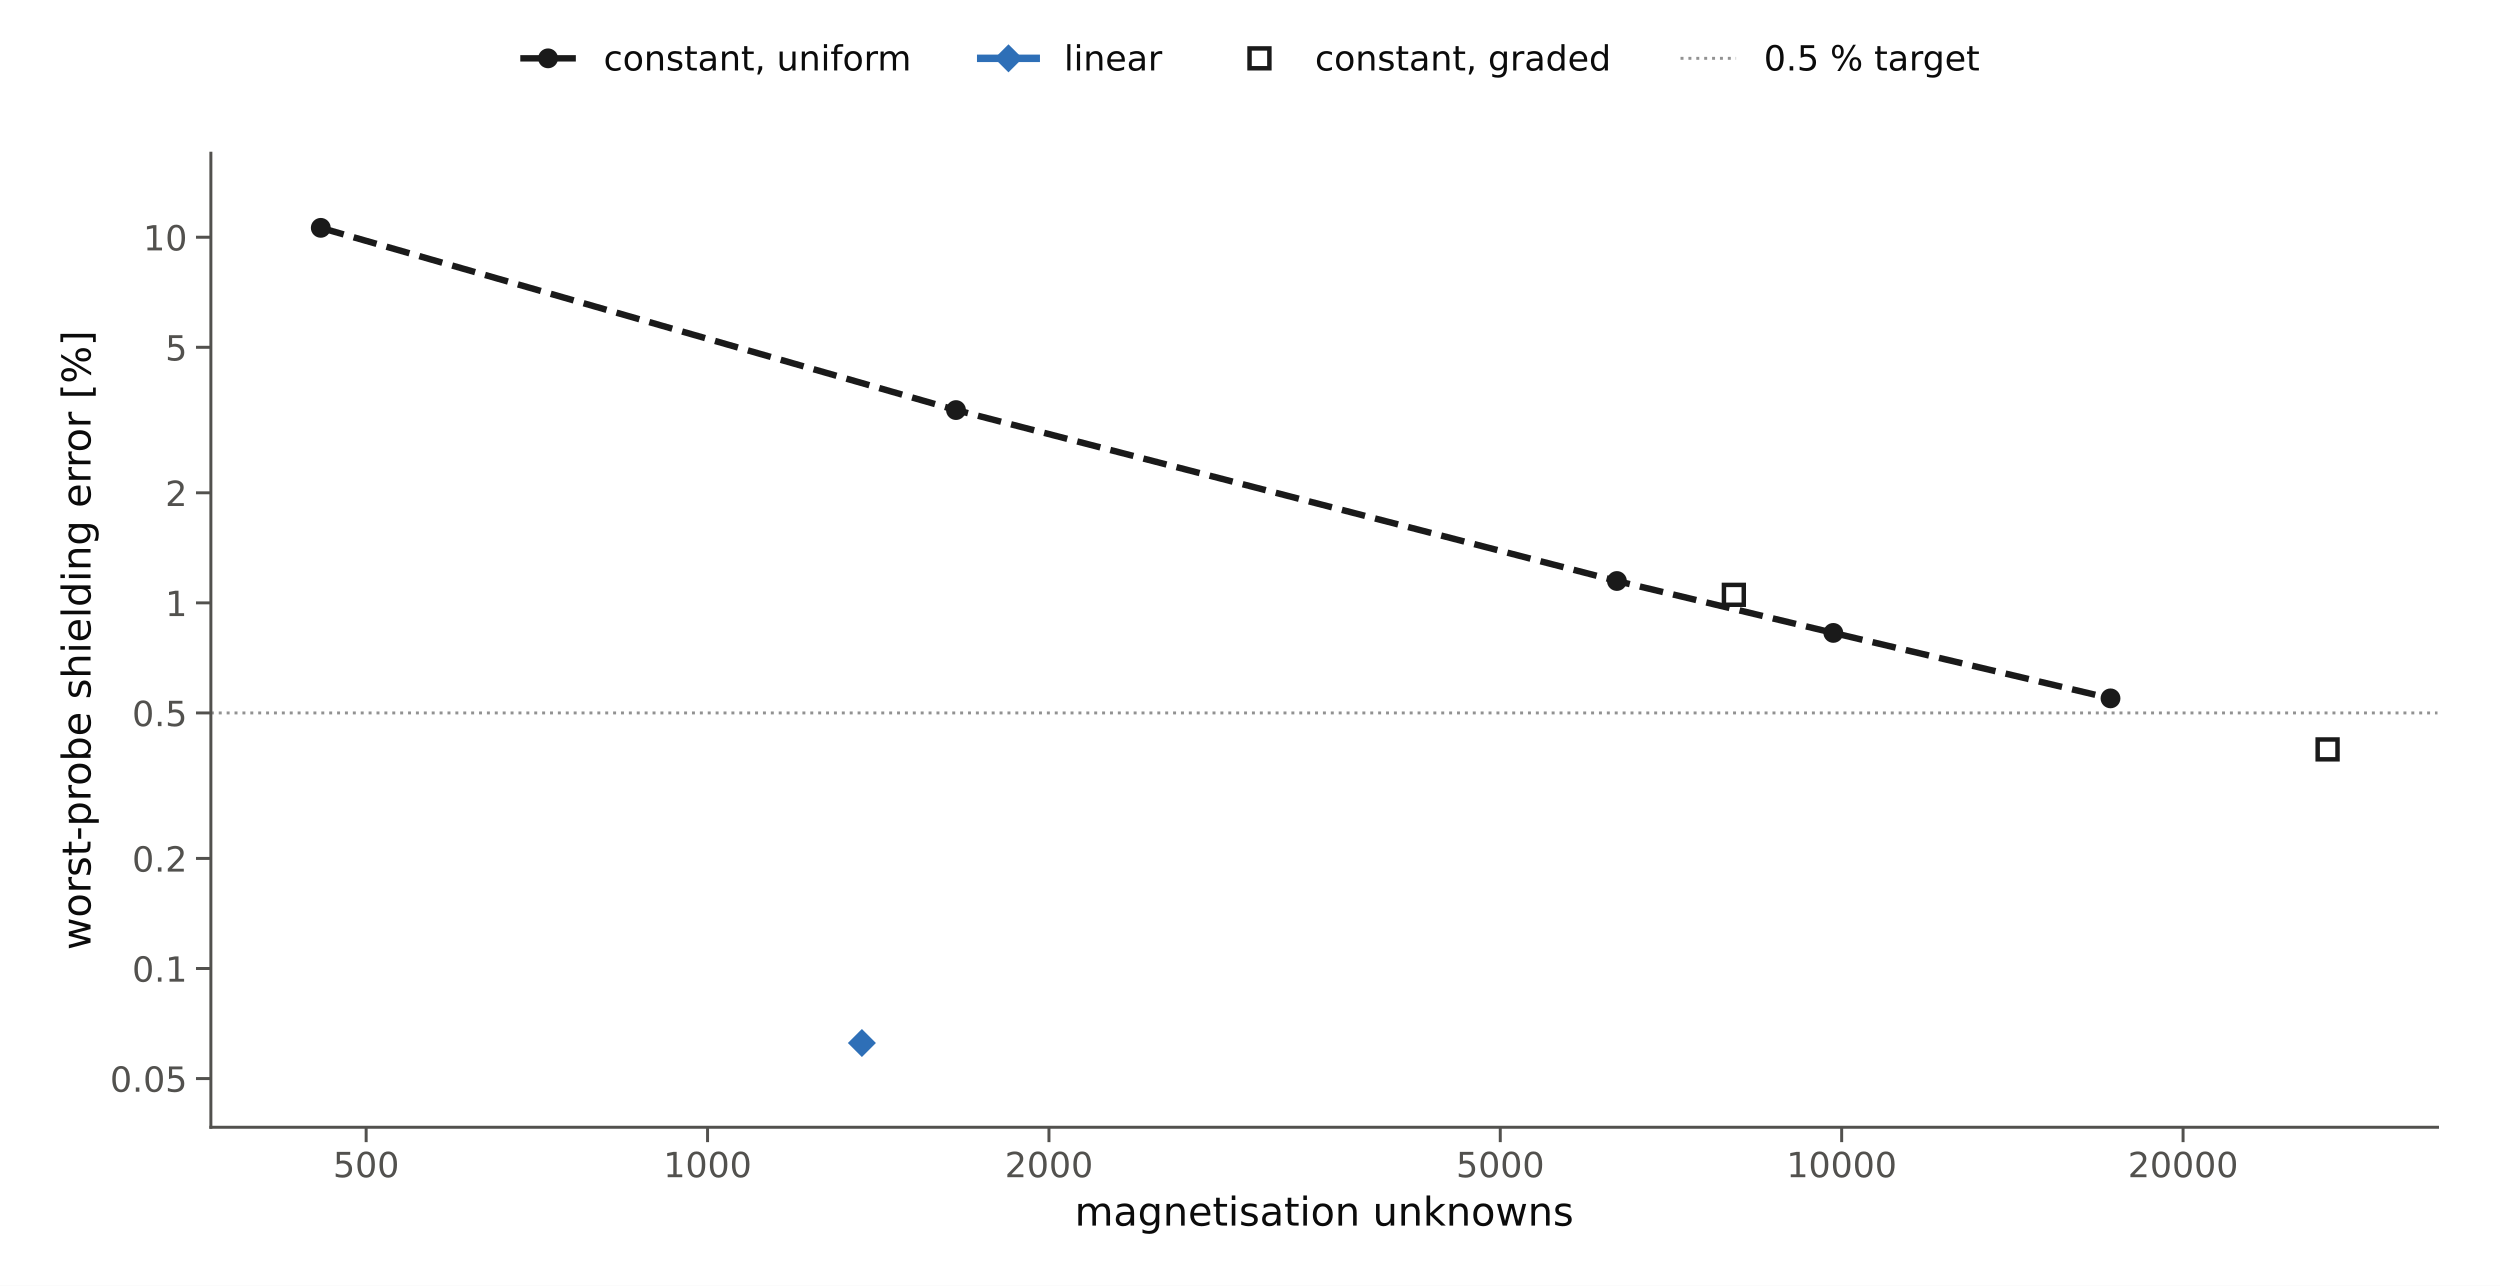
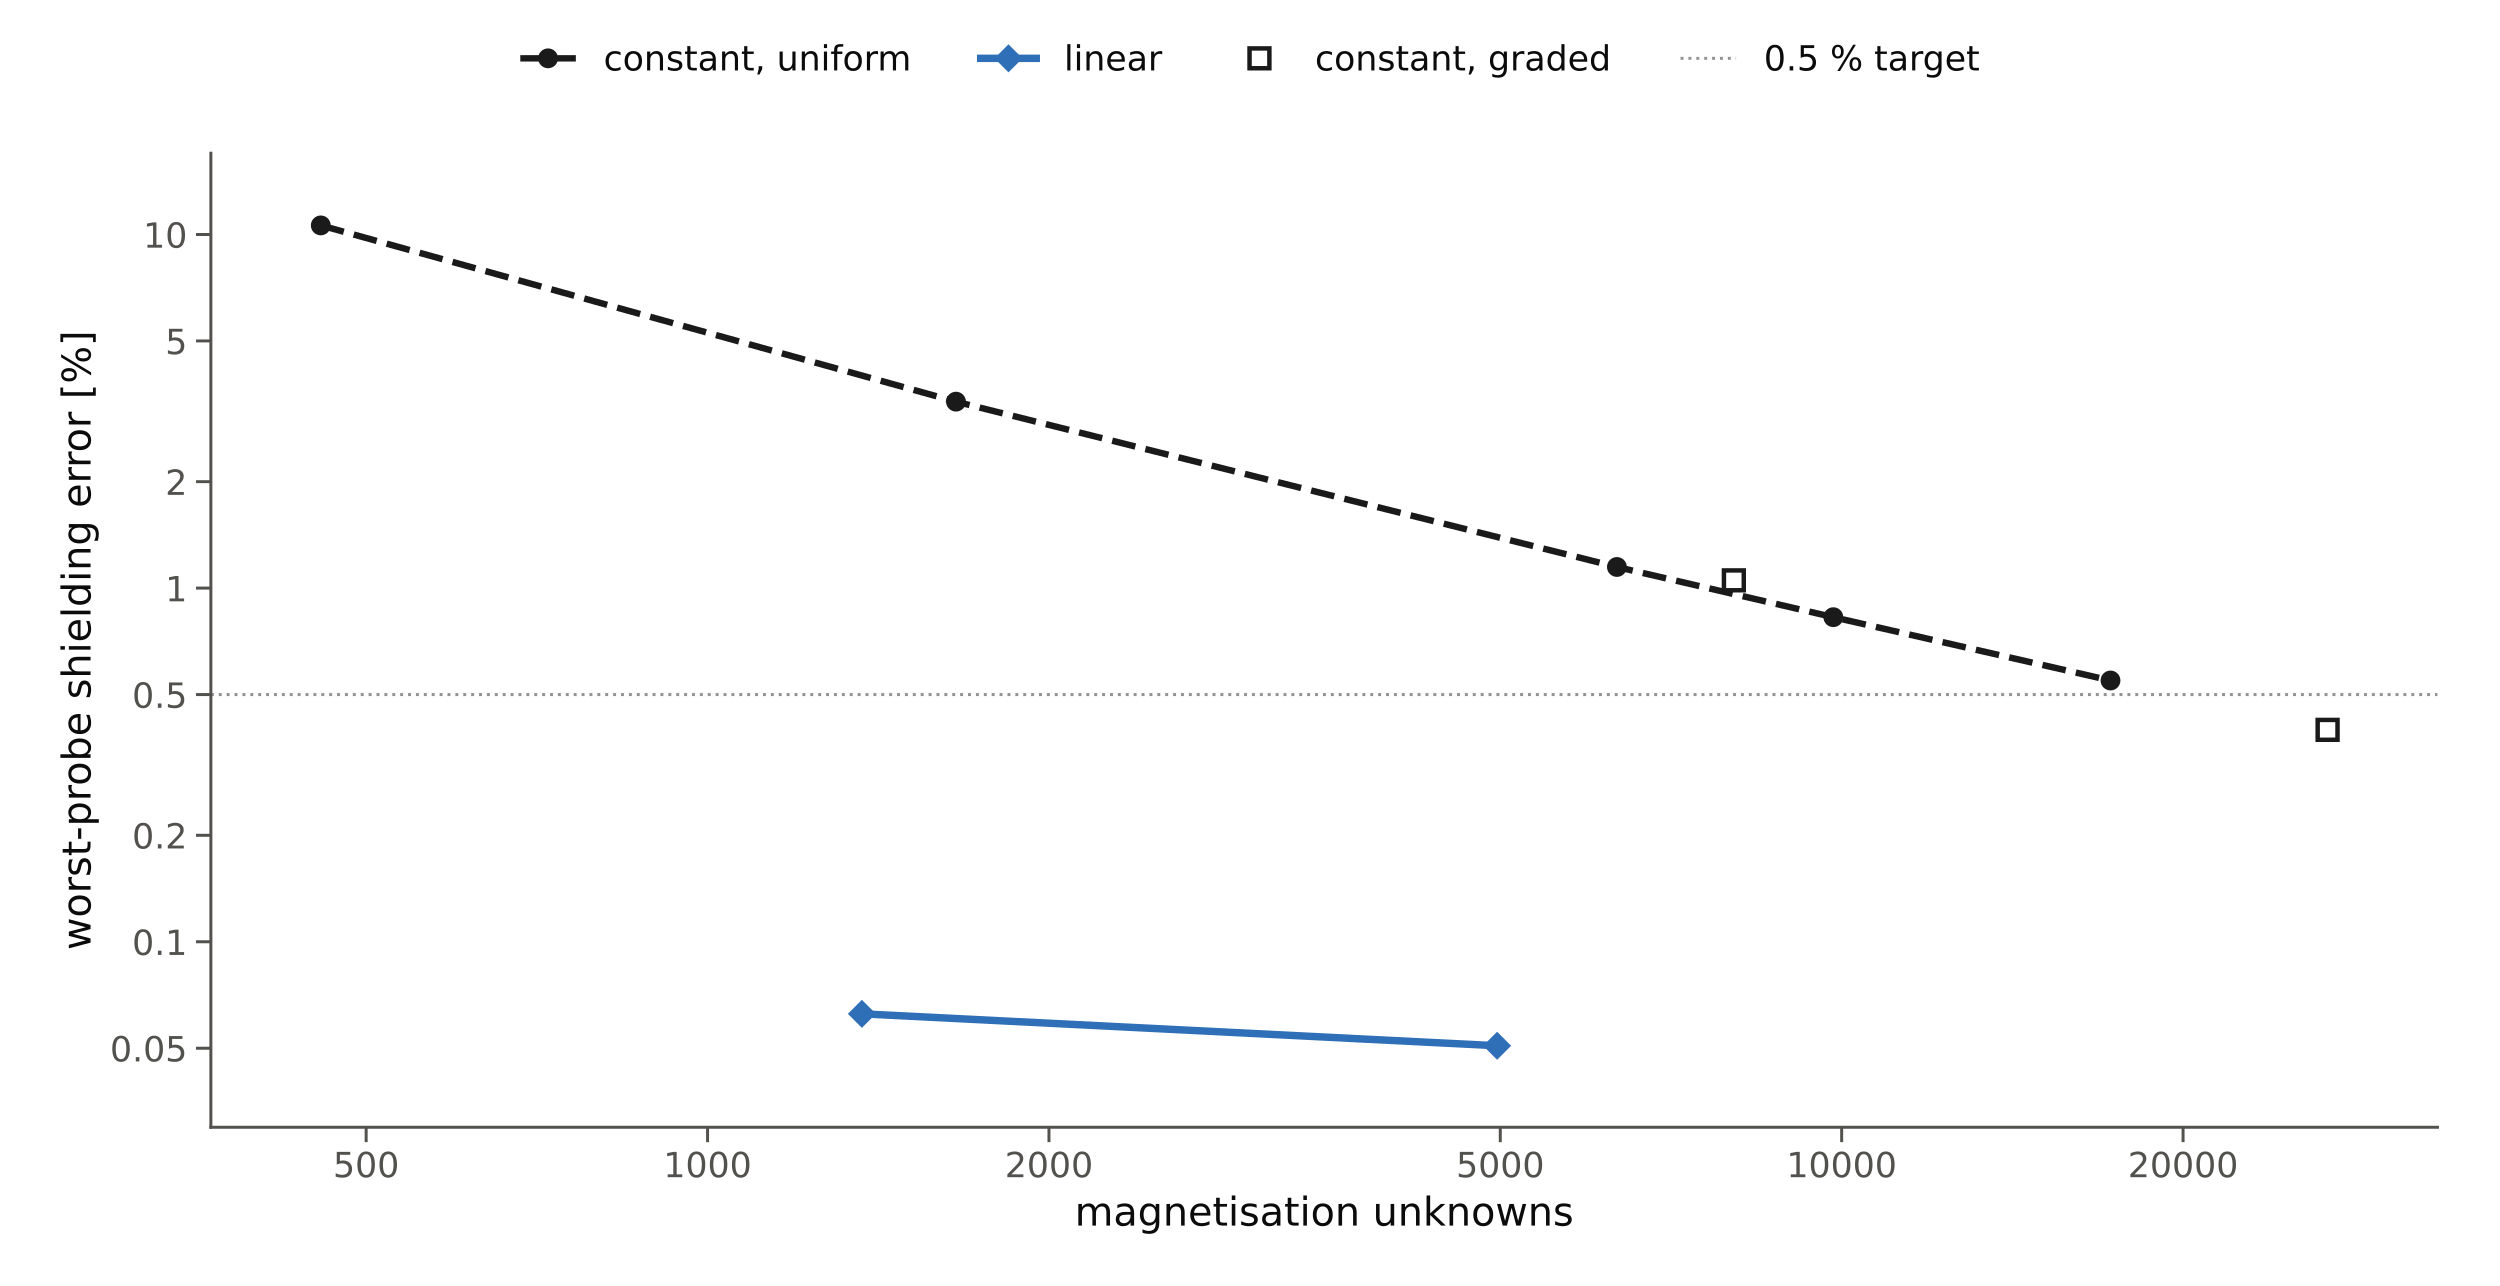
<svg xmlns="http://www.w3.org/2000/svg" xmlns:xlink="http://www.w3.org/1999/xlink" width="31.111cm" height="16cm" viewBox="0 0 1008 518.4" version="1.1">
  <defs>
    <style type="text/css">*{stroke-linejoin: round; stroke-linecap: butt}</style>
  </defs>
  <g id="figure_1">
    <g id="patch_1">
      <path d="M 0 518.4  L 1008 518.4  L 1008 0  L 0 0  z " style="fill: #ffffff" />
    </g>
    <g id="axes_1">
      <g id="patch_2">
        <path d="M 85.024 454.512  L 982.8 454.512  L 982.8 61.776  L 85.024 61.776  z " style="fill: #ffffff" />
      </g>
      <g id="line2d_1">
-         <path d="M 85.024 287.452  L 982.8 287.452  " clip-path="url(#pb4e1dc6adc)" style="fill: none; stroke-dasharray: 1.2,1.98; stroke-dashoffset: 0; stroke: #929292; stroke-width: 1.2" />
+         <path d="M 85.024 280.053  L 982.8 280.053  " clip-path="url(#p80b5cb00e3)" style="fill: none; stroke-dasharray: 1.2,1.98; stroke-dashoffset: 0; stroke: #929292; stroke-width: 1.2" />
      </g>
      <g id="matplotlib.axis_1">
        <g id="xtick_1">
          <g id="line2d_2">
            <defs>
-               <path id="m4a411b4b5a" d="M 0 0  L 0 6  " style="stroke: #52514e; stroke-width: 1.2" />
+               <path id="mc4329f80b3" d="M 0 0  L 0 6  " style="stroke: #52514e; stroke-width: 1.2" />
            </defs>
            <g>
-               <use xlink:href="#m4a411b4b5a" x="147.632" y="454.512" style="fill: #52514e; stroke: #52514e; stroke-width: 1.2" />
+               <use xlink:href="#mc4329f80b3" x="147.632" y="454.512" style="fill: #52514e; stroke: #52514e; stroke-width: 1.2" />
            </g>
          </g>
          <g id="text_1">
            <text style="font-size: 14px; font-family: 'DejaVu Sans', 'Bitstream Vera Sans', 'Computer Modern Sans Serif', 'Lucida Grande', 'Verdana', 'Geneva', 'Lucid', 'Arial', 'Helvetica', 'Avant Garde', sans-serif; text-anchor: middle; fill: #52514e" x="147.632" y="474.649" transform="rotate(-0 147.6318 474.649)">500</text>
          </g>
        </g>
        <g id="xtick_2">
          <g id="line2d_3">
            <g>
-               <use xlink:href="#m4a411b4b5a" x="285.286" y="454.512" style="fill: #52514e; stroke: #52514e; stroke-width: 1.2" />
+               <use xlink:href="#mc4329f80b3" x="285.286" y="454.512" style="fill: #52514e; stroke: #52514e; stroke-width: 1.2" />
            </g>
          </g>
          <g id="text_2">
            <text style="font-size: 14px; font-family: 'DejaVu Sans', 'Bitstream Vera Sans', 'Computer Modern Sans Serif', 'Lucida Grande', 'Verdana', 'Geneva', 'Lucid', 'Arial', 'Helvetica', 'Avant Garde', sans-serif; text-anchor: middle; fill: #52514e" x="285.286" y="474.649" transform="rotate(-0 285.2855 474.649)">1000</text>
          </g>
        </g>
        <g id="xtick_3">
          <g id="line2d_4">
            <g>
-               <use xlink:href="#m4a411b4b5a" x="422.939" y="454.512" style="fill: #52514e; stroke: #52514e; stroke-width: 1.2" />
+               <use xlink:href="#mc4329f80b3" x="422.939" y="454.512" style="fill: #52514e; stroke: #52514e; stroke-width: 1.2" />
            </g>
          </g>
          <g id="text_3">
            <text style="font-size: 14px; font-family: 'DejaVu Sans', 'Bitstream Vera Sans', 'Computer Modern Sans Serif', 'Lucida Grande', 'Verdana', 'Geneva', 'Lucid', 'Arial', 'Helvetica', 'Avant Garde', sans-serif; text-anchor: middle; fill: #52514e" x="422.939" y="474.649" transform="rotate(-0 422.9393 474.649)">2000</text>
          </g>
        </g>
        <g id="xtick_4">
          <g id="line2d_5">
            <g>
-               <use xlink:href="#m4a411b4b5a" x="604.908" y="454.512" style="fill: #52514e; stroke: #52514e; stroke-width: 1.2" />
+               <use xlink:href="#mc4329f80b3" x="604.908" y="454.512" style="fill: #52514e; stroke: #52514e; stroke-width: 1.2" />
            </g>
          </g>
          <g id="text_4">
            <text style="font-size: 14px; font-family: 'DejaVu Sans', 'Bitstream Vera Sans', 'Computer Modern Sans Serif', 'Lucida Grande', 'Verdana', 'Geneva', 'Lucid', 'Arial', 'Helvetica', 'Avant Garde', sans-serif; text-anchor: middle; fill: #52514e" x="604.908" y="474.649" transform="rotate(-0 604.9077 474.649)">5000</text>
          </g>
        </g>
        <g id="xtick_5">
          <g id="line2d_6">
            <g>
-               <use xlink:href="#m4a411b4b5a" x="742.561" y="454.512" style="fill: #52514e; stroke: #52514e; stroke-width: 1.2" />
+               <use xlink:href="#mc4329f80b3" x="742.561" y="454.512" style="fill: #52514e; stroke: #52514e; stroke-width: 1.2" />
            </g>
          </g>
          <g id="text_5">
            <text style="font-size: 14px; font-family: 'DejaVu Sans', 'Bitstream Vera Sans', 'Computer Modern Sans Serif', 'Lucida Grande', 'Verdana', 'Geneva', 'Lucid', 'Arial', 'Helvetica', 'Avant Garde', sans-serif; text-anchor: middle; fill: #52514e" x="742.561" y="474.649" transform="rotate(-0 742.5615 474.649)">10000</text>
          </g>
        </g>
        <g id="xtick_6">
          <g id="line2d_7">
            <g>
-               <use xlink:href="#m4a411b4b5a" x="880.215" y="454.512" style="fill: #52514e; stroke: #52514e; stroke-width: 1.2" />
+               <use xlink:href="#mc4329f80b3" x="880.215" y="454.512" style="fill: #52514e; stroke: #52514e; stroke-width: 1.2" />
            </g>
          </g>
          <g id="text_6">
            <text style="font-size: 14px; font-family: 'DejaVu Sans', 'Bitstream Vera Sans', 'Computer Modern Sans Serif', 'Lucida Grande', 'Verdana', 'Geneva', 'Lucid', 'Arial', 'Helvetica', 'Avant Garde', sans-serif; text-anchor: middle; fill: #52514e" x="880.215" y="474.649" transform="rotate(-0 880.2153 474.649)">20000</text>
          </g>
        </g>
        <g id="text_7">
          <text style="font-size: 16px; font-family: 'DejaVu Sans', 'Bitstream Vera Sans', 'Computer Modern Sans Serif', 'Lucida Grande', 'Verdana', 'Geneva', 'Lucid', 'Arial', 'Helvetica', 'Avant Garde', sans-serif; text-anchor: middle; fill: #0b0b0b" x="533.912" y="494.17" transform="rotate(-0 533.9119 494.1698)">magnetisation unknowns</text>
        </g>
      </g>
      <g id="matplotlib.axis_2">
        <g id="ytick_1">
          <g id="line2d_8">
            <defs>
-               <path id="m6108dc3dfc" d="M 0 0  L -6 0  " style="stroke: #52514e; stroke-width: 1.2" />
+               <path id="md37be244ea" d="M 0 0  L -6 0  " style="stroke: #52514e; stroke-width: 1.2" />
            </defs>
            <g>
-               <use xlink:href="#m6108dc3dfc" x="85.024" y="434.871" style="fill: #52514e; stroke: #52514e; stroke-width: 1.2" />
+               <use xlink:href="#md37be244ea" x="85.024" y="422.639" style="fill: #52514e; stroke: #52514e; stroke-width: 1.2" />
            </g>
          </g>
          <g id="text_8">
-             <text style="font-size: 14px; font-family: 'DejaVu Sans', 'Bitstream Vera Sans', 'Computer Modern Sans Serif', 'Lucida Grande', 'Verdana', 'Geneva', 'Lucid', 'Arial', 'Helvetica', 'Avant Garde', sans-serif; text-anchor: end; fill: #52514e" x="75.524" y="440.189" transform="rotate(-0 75.52375 440.1893)">0.05</text>
+             <text style="font-size: 14px; font-family: 'DejaVu Sans', 'Bitstream Vera Sans', 'Computer Modern Sans Serif', 'Lucida Grande', 'Verdana', 'Geneva', 'Lucid', 'Arial', 'Helvetica', 'Avant Garde', sans-serif; text-anchor: end; fill: #52514e" x="75.524" y="427.957" transform="rotate(-0 75.52375 427.9573)">0.05</text>
          </g>
        </g>
        <g id="ytick_2">
          <g id="line2d_9">
            <g>
-               <use xlink:href="#m6108dc3dfc" x="85.024" y="390.493" style="fill: #52514e; stroke: #52514e; stroke-width: 1.2" />
+               <use xlink:href="#md37be244ea" x="85.024" y="379.716" style="fill: #52514e; stroke: #52514e; stroke-width: 1.2" />
            </g>
          </g>
          <g id="text_9">
-             <text style="font-size: 14px; font-family: 'DejaVu Sans', 'Bitstream Vera Sans', 'Computer Modern Sans Serif', 'Lucida Grande', 'Verdana', 'Geneva', 'Lucid', 'Arial', 'Helvetica', 'Avant Garde', sans-serif; text-anchor: end; fill: #52514e" x="75.524" y="395.812" transform="rotate(-0 75.52375 395.8117)">0.1</text>
+             <text style="font-size: 14px; font-family: 'DejaVu Sans', 'Bitstream Vera Sans', 'Computer Modern Sans Serif', 'Lucida Grande', 'Verdana', 'Geneva', 'Lucid', 'Arial', 'Helvetica', 'Avant Garde', sans-serif; text-anchor: end; fill: #52514e" x="75.524" y="385.035" transform="rotate(-0 75.52375 385.0346)">0.1</text>
          </g>
        </g>
        <g id="ytick_3">
          <g id="line2d_10">
            <g>
-               <use xlink:href="#m6108dc3dfc" x="85.024" y="346.116" style="fill: #52514e; stroke: #52514e; stroke-width: 1.2" />
+               <use xlink:href="#md37be244ea" x="85.024" y="336.794" style="fill: #52514e; stroke: #52514e; stroke-width: 1.2" />
            </g>
          </g>
          <g id="text_10">
-             <text style="font-size: 14px; font-family: 'DejaVu Sans', 'Bitstream Vera Sans', 'Computer Modern Sans Serif', 'Lucida Grande', 'Verdana', 'Geneva', 'Lucid', 'Arial', 'Helvetica', 'Avant Garde', sans-serif; text-anchor: end; fill: #52514e" x="75.524" y="351.434" transform="rotate(-0 75.52375 351.4341)">0.2</text>
+             <text style="font-size: 14px; font-family: 'DejaVu Sans', 'Bitstream Vera Sans', 'Computer Modern Sans Serif', 'Lucida Grande', 'Verdana', 'Geneva', 'Lucid', 'Arial', 'Helvetica', 'Avant Garde', sans-serif; text-anchor: end; fill: #52514e" x="75.524" y="342.112" transform="rotate(-0 75.52375 342.1119)">0.2</text>
          </g>
        </g>
        <g id="ytick_4">
          <g id="line2d_11">
            <g>
-               <use xlink:href="#m6108dc3dfc" x="85.024" y="287.452" style="fill: #52514e; stroke: #52514e; stroke-width: 1.2" />
+               <use xlink:href="#md37be244ea" x="85.024" y="280.053" style="fill: #52514e; stroke: #52514e; stroke-width: 1.2" />
            </g>
          </g>
          <g id="text_11">
-             <text style="font-size: 14px; font-family: 'DejaVu Sans', 'Bitstream Vera Sans', 'Computer Modern Sans Serif', 'Lucida Grande', 'Verdana', 'Geneva', 'Lucid', 'Arial', 'Helvetica', 'Avant Garde', sans-serif; text-anchor: end; fill: #52514e" x="75.524" y="292.77" transform="rotate(-0 75.52375 292.77)">0.5</text>
+             <text style="font-size: 14px; font-family: 'DejaVu Sans', 'Bitstream Vera Sans', 'Computer Modern Sans Serif', 'Lucida Grande', 'Verdana', 'Geneva', 'Lucid', 'Arial', 'Helvetica', 'Avant Garde', sans-serif; text-anchor: end; fill: #52514e" x="75.524" y="285.371" transform="rotate(-0 75.52375 285.3711)">0.5</text>
          </g>
        </g>
        <g id="ytick_5">
          <g id="line2d_12">
            <g>
-               <use xlink:href="#m6108dc3dfc" x="85.024" y="243.074" style="fill: #52514e; stroke: #52514e; stroke-width: 1.2" />
+               <use xlink:href="#md37be244ea" x="85.024" y="237.13" style="fill: #52514e; stroke: #52514e; stroke-width: 1.2" />
            </g>
          </g>
          <g id="text_12">
-             <text style="font-size: 14px; font-family: 'DejaVu Sans', 'Bitstream Vera Sans', 'Computer Modern Sans Serif', 'Lucida Grande', 'Verdana', 'Geneva', 'Lucid', 'Arial', 'Helvetica', 'Avant Garde', sans-serif; text-anchor: end; fill: #52514e" x="75.524" y="248.392" transform="rotate(-0 75.52375 248.3923)">1</text>
+             <text style="font-size: 14px; font-family: 'DejaVu Sans', 'Bitstream Vera Sans', 'Computer Modern Sans Serif', 'Lucida Grande', 'Verdana', 'Geneva', 'Lucid', 'Arial', 'Helvetica', 'Avant Garde', sans-serif; text-anchor: end; fill: #52514e" x="75.524" y="242.448" transform="rotate(-0 75.52375 242.4484)">1</text>
          </g>
        </g>
        <g id="ytick_6">
          <g id="line2d_13">
            <g>
-               <use xlink:href="#m6108dc3dfc" x="85.024" y="198.696" style="fill: #52514e; stroke: #52514e; stroke-width: 1.2" />
+               <use xlink:href="#md37be244ea" x="85.024" y="194.207" style="fill: #52514e; stroke: #52514e; stroke-width: 1.2" />
            </g>
          </g>
          <g id="text_13">
-             <text style="font-size: 14px; font-family: 'DejaVu Sans', 'Bitstream Vera Sans', 'Computer Modern Sans Serif', 'Lucida Grande', 'Verdana', 'Geneva', 'Lucid', 'Arial', 'Helvetica', 'Avant Garde', sans-serif; text-anchor: end; fill: #52514e" x="75.524" y="204.015" transform="rotate(-0 75.52375 204.0147)">2</text>
+             <text style="font-size: 14px; font-family: 'DejaVu Sans', 'Bitstream Vera Sans', 'Computer Modern Sans Serif', 'Lucida Grande', 'Verdana', 'Geneva', 'Lucid', 'Arial', 'Helvetica', 'Avant Garde', sans-serif; text-anchor: end; fill: #52514e" x="75.524" y="199.526" transform="rotate(-0 75.52375 199.5257)">2</text>
          </g>
        </g>
        <g id="ytick_7">
          <g id="line2d_14">
            <g>
-               <use xlink:href="#m6108dc3dfc" x="85.024" y="140.032" style="fill: #52514e; stroke: #52514e; stroke-width: 1.2" />
+               <use xlink:href="#md37be244ea" x="85.024" y="137.467" style="fill: #52514e; stroke: #52514e; stroke-width: 1.2" />
            </g>
          </g>
          <g id="text_14">
-             <text style="font-size: 14px; font-family: 'DejaVu Sans', 'Bitstream Vera Sans', 'Computer Modern Sans Serif', 'Lucida Grande', 'Verdana', 'Geneva', 'Lucid', 'Arial', 'Helvetica', 'Avant Garde', sans-serif; text-anchor: end; fill: #52514e" x="75.524" y="145.351" transform="rotate(-0 75.52375 145.3506)">5</text>
+             <text style="font-size: 14px; font-family: 'DejaVu Sans', 'Bitstream Vera Sans', 'Computer Modern Sans Serif', 'Lucida Grande', 'Verdana', 'Geneva', 'Lucid', 'Arial', 'Helvetica', 'Avant Garde', sans-serif; text-anchor: end; fill: #52514e" x="75.524" y="142.785" transform="rotate(-0 75.52375 142.785)">5</text>
          </g>
        </g>
        <g id="ytick_8">
          <g id="line2d_15">
            <g>
-               <use xlink:href="#m6108dc3dfc" x="85.024" y="95.655" style="fill: #52514e; stroke: #52514e; stroke-width: 1.2" />
+               <use xlink:href="#md37be244ea" x="85.024" y="94.544" style="fill: #52514e; stroke: #52514e; stroke-width: 1.2" />
            </g>
          </g>
          <g id="text_15">
-             <text style="font-size: 14px; font-family: 'DejaVu Sans', 'Bitstream Vera Sans', 'Computer Modern Sans Serif', 'Lucida Grande', 'Verdana', 'Geneva', 'Lucid', 'Arial', 'Helvetica', 'Avant Garde', sans-serif; text-anchor: end; fill: #52514e" x="75.524" y="100.973" transform="rotate(-0 75.52375 100.973)">10</text>
+             <text style="font-size: 14px; font-family: 'DejaVu Sans', 'Bitstream Vera Sans', 'Computer Modern Sans Serif', 'Lucida Grande', 'Verdana', 'Geneva', 'Lucid', 'Arial', 'Helvetica', 'Avant Garde', sans-serif; text-anchor: end; fill: #52514e" x="75.524" y="99.862" transform="rotate(-0 75.52375 99.86227)">10</text>
          </g>
        </g>
        <g id="text_16">
          <text style="font-size: 16px; font-family: 'DejaVu Sans', 'Bitstream Vera Sans', 'Computer Modern Sans Serif', 'Lucida Grande', 'Verdana', 'Geneva', 'Lucid', 'Arial', 'Helvetica', 'Avant Garde', sans-serif; text-anchor: middle; fill: #0b0b0b" x="36.508" y="258.144" transform="rotate(-90 36.50812 258.1441)">worst-probe shielding error [%]</text>
        </g>
      </g>
      <g id="patch_3">
        <path d="M 85.024 454.512  L 85.024 61.776  " style="fill: none; stroke: #52514e; stroke-width: 1.2; stroke-linejoin: miter; stroke-linecap: square" />
      </g>
      <g id="patch_4">
        <path d="M 85.024 454.512  L 982.8 454.512  " style="fill: none; stroke: #52514e; stroke-width: 1.2; stroke-linejoin: miter; stroke-linecap: square" />
      </g>
      <g id="line2d_16">
-         <path d="M 129.338 91.867  L 385.457 165.341  L 651.936 234.26  L 739.197 255.19  L 850.955 281.582  " clip-path="url(#pb4e1dc6adc)" style="fill: none; stroke-dasharray: 9.62,4.16; stroke-dashoffset: 0; stroke: #1a1a1a; stroke-width: 2.6" />
+         <path d="M 129.338 90.881  L 385.457 161.945  L 651.936 228.605  L 739.197 248.849  L 850.955 274.376  " clip-path="url(#p80b5cb00e3)" style="fill: none; stroke-dasharray: 9.62,4.16; stroke-dashoffset: 0; stroke: #1a1a1a; stroke-width: 2.6" />
        <defs>
-           <path id="m560a10566a" d="M 0 3.5  C 0.928 3.5 1.819 3.131 2.475 2.475  C 3.131 1.819 3.5 0.928 3.5 0  C 3.5 -0.928 3.131 -1.819 2.475 -2.475  C 1.819 -3.131 0.928 -3.5 0 -3.5  C -0.928 -3.5 -1.819 -3.131 -2.475 -2.475  C -3.131 -1.819 -3.5 -0.928 -3.5 0  C -3.5 0.928 -3.131 1.819 -2.475 2.475  C -1.819 3.131 -0.928 3.5 0 3.5  z " style="stroke: #1a1a1a" />
+           <path id="m2517db5175" d="M 0 3.5  C 0.928 3.5 1.819 3.131 2.475 2.475  C 3.131 1.819 3.5 0.928 3.5 0  C 3.5 -0.928 3.131 -1.819 2.475 -2.475  C 1.819 -3.131 0.928 -3.5 0 -3.5  C -0.928 -3.5 -1.819 -3.131 -2.475 -2.475  C -3.131 -1.819 -3.5 -0.928 -3.5 0  C -3.5 0.928 -3.131 1.819 -2.475 2.475  C -1.819 3.131 -0.928 3.5 0 3.5  z " style="stroke: #1a1a1a" />
        </defs>
-         <g clip-path="url(#pb4e1dc6adc)">
-           <use xlink:href="#m560a10566a" x="129.338" y="91.867" style="fill: #1a1a1a; stroke: #1a1a1a" />
-           <use xlink:href="#m560a10566a" x="385.457" y="165.341" style="fill: #1a1a1a; stroke: #1a1a1a" />
-           <use xlink:href="#m560a10566a" x="651.936" y="234.26" style="fill: #1a1a1a; stroke: #1a1a1a" />
-           <use xlink:href="#m560a10566a" x="739.197" y="255.19" style="fill: #1a1a1a; stroke: #1a1a1a" />
-           <use xlink:href="#m560a10566a" x="850.955" y="281.582" style="fill: #1a1a1a; stroke: #1a1a1a" />
+         <g clip-path="url(#p80b5cb00e3)">
+           <use xlink:href="#m2517db5175" x="129.338" y="90.881" style="fill: #1a1a1a; stroke: #1a1a1a" />
+           <use xlink:href="#m2517db5175" x="385.457" y="161.945" style="fill: #1a1a1a; stroke: #1a1a1a" />
+           <use xlink:href="#m2517db5175" x="651.936" y="228.605" style="fill: #1a1a1a; stroke: #1a1a1a" />
+           <use xlink:href="#m2517db5175" x="739.197" y="248.849" style="fill: #1a1a1a; stroke: #1a1a1a" />
+           <use xlink:href="#m2517db5175" x="850.955" y="274.376" style="fill: #1a1a1a; stroke: #1a1a1a" />
        </g>
      </g>
      <g id="line2d_17">
        <defs>
-           <path id="m1ae806b92c" d="M -4 4  L 4 4  L 4 -4  L -4 -4  z " style="stroke: #1a1a1a; stroke-width: 1.8; stroke-linejoin: miter" />
+           <path id="m188d28efe2" d="M -4 4  L 4 4  L 4 -4  L -4 -4  z " style="stroke: #1a1a1a; stroke-width: 1.8; stroke-linejoin: miter" />
        </defs>
-         <g clip-path="url(#pb4e1dc6adc)">
-           <use xlink:href="#m1ae806b92c" x="699.089" y="239.832" style="fill: #ffffff; stroke: #1a1a1a; stroke-width: 1.8; stroke-linejoin: miter" />
-           <use xlink:href="#m1ae806b92c" x="938.485" y="302.156" style="fill: #ffffff; stroke: #1a1a1a; stroke-width: 1.8; stroke-linejoin: miter" />
+         <g clip-path="url(#p80b5cb00e3)">
+           <use xlink:href="#m188d28efe2" x="699.089" y="233.994" style="fill: #ffffff; stroke: #1a1a1a; stroke-width: 1.8; stroke-linejoin: miter" />
+           <use xlink:href="#m188d28efe2" x="938.485" y="294.275" style="fill: #ffffff; stroke: #1a1a1a; stroke-width: 1.8; stroke-linejoin: miter" />
        </g>
      </g>
      <g id="line2d_18">
-         <path d="M 347.514 420.54  " clip-path="url(#pb4e1dc6adc)" style="fill: none; stroke: #2e6fb7; stroke-width: 3; stroke-linecap: square" />
+         <path d="M 347.514 408.777  L 603.633 421.653  " clip-path="url(#p80b5cb00e3)" style="fill: none; stroke: #2e6fb7; stroke-width: 3; stroke-linecap: square" />
        <defs>
-           <path id="m1fe94ac1ca" d="M -0 4.95  L 4.95 0  L 0 -4.95  L -4.95 -0  z " style="stroke: #2e6fb7; stroke-linejoin: miter" />
+           <path id="m47b919fa70" d="M -0 4.95  L 4.95 0  L 0 -4.95  L -4.95 -0  z " style="stroke: #2e6fb7; stroke-linejoin: miter" />
        </defs>
-         <g clip-path="url(#pb4e1dc6adc)">
-           <use xlink:href="#m1fe94ac1ca" x="347.514" y="420.54" style="fill: #2e6fb7; stroke: #2e6fb7; stroke-linejoin: miter" />
+         <g clip-path="url(#p80b5cb00e3)">
+           <use xlink:href="#m47b919fa70" x="347.514" y="408.777" style="fill: #2e6fb7; stroke: #2e6fb7; stroke-linejoin: miter" />
+           <use xlink:href="#m47b919fa70" x="603.633" y="421.653" style="fill: #2e6fb7; stroke: #2e6fb7; stroke-linejoin: miter" />
        </g>
      </g>
    </g>
    <g id="legend_1">
      <g id="line2d_19">
        <path d="M 209.781 23.522  L 220.981 23.522  L 232.181 23.522  " style="fill: none; stroke-dasharray: 9.62,4.16; stroke-dashoffset: 0; stroke: #1a1a1a; stroke-width: 2.6" />
        <g>
-           <use xlink:href="#m560a10566a" x="220.981" y="23.522" style="fill: #1a1a1a; stroke: #1a1a1a" />
+           <use xlink:href="#m2517db5175" x="220.981" y="23.522" style="fill: #1a1a1a; stroke: #1a1a1a" />
        </g>
      </g>
      <g id="text_17">
        <text style="font-size: 14px; font-family: 'DejaVu Sans', 'Bitstream Vera Sans', 'Computer Modern Sans Serif', 'Lucida Grande', 'Verdana', 'Geneva', 'Lucid', 'Arial', 'Helvetica', 'Avant Garde', sans-serif; text-anchor: start; fill: #0b0b0b" x="243.381" y="28.422" transform="rotate(-0 243.3812 28.42181)">constant, uniform</text>
      </g>
      <g id="line2d_20">
        <path d="M 395.415 23.522  L 406.615 23.522  L 417.815 23.522  " style="fill: none; stroke: #2e6fb7; stroke-width: 3; stroke-linecap: square" />
        <g>
-           <use xlink:href="#m1fe94ac1ca" x="406.615" y="23.522" style="fill: #2e6fb7; stroke: #2e6fb7; stroke-linejoin: miter" />
+           <use xlink:href="#m47b919fa70" x="406.615" y="23.522" style="fill: #2e6fb7; stroke: #2e6fb7; stroke-linejoin: miter" />
        </g>
      </g>
      <g id="text_18">
        <text style="font-size: 14px; font-family: 'DejaVu Sans', 'Bitstream Vera Sans', 'Computer Modern Sans Serif', 'Lucida Grande', 'Verdana', 'Geneva', 'Lucid', 'Arial', 'Helvetica', 'Avant Garde', sans-serif; text-anchor: start; fill: #0b0b0b" x="429.015" y="28.422" transform="rotate(-0 429.0147 28.42181)">linear</text>
      </g>
      <g id="line2d_21">
        <g>
-           <use xlink:href="#m1ae806b92c" x="507.815" y="23.522" style="fill: #ffffff; stroke: #1a1a1a; stroke-width: 1.8; stroke-linejoin: miter" />
+           <use xlink:href="#m188d28efe2" x="507.815" y="23.522" style="fill: #ffffff; stroke: #1a1a1a; stroke-width: 1.8; stroke-linejoin: miter" />
        </g>
      </g>
      <g id="text_19">
        <text style="font-size: 14px; font-family: 'DejaVu Sans', 'Bitstream Vera Sans', 'Computer Modern Sans Serif', 'Lucida Grande', 'Verdana', 'Geneva', 'Lucid', 'Arial', 'Helvetica', 'Avant Garde', sans-serif; text-anchor: start; fill: #0b0b0b" x="530.215" y="28.422" transform="rotate(-0 530.215 28.42181)">constant, graded</text>
      </g>
      <g id="line2d_22">
        <path d="M 677.585 23.522  L 688.785 23.522  L 699.985 23.522  " style="fill: none; stroke-dasharray: 1.2,1.98; stroke-dashoffset: 0; stroke: #929292; stroke-width: 1.2" />
      </g>
      <g id="text_20">
        <text style="font-size: 14px; font-family: 'DejaVu Sans', 'Bitstream Vera Sans', 'Computer Modern Sans Serif', 'Lucida Grande', 'Verdana', 'Geneva', 'Lucid', 'Arial', 'Helvetica', 'Avant Garde', sans-serif; text-anchor: start; fill: #0b0b0b" x="711.185" y="28.422" transform="rotate(-0 711.1847 28.42181)">0.5 % target</text>
      </g>
    </g>
  </g>
  <defs>
-     <clipPath id="pb4e1dc6adc">
+     <clipPath id="p80b5cb00e3">
      <rect x="85.024" y="61.776" width="897.776" height="392.736" />
    </clipPath>
  </defs>
</svg>
